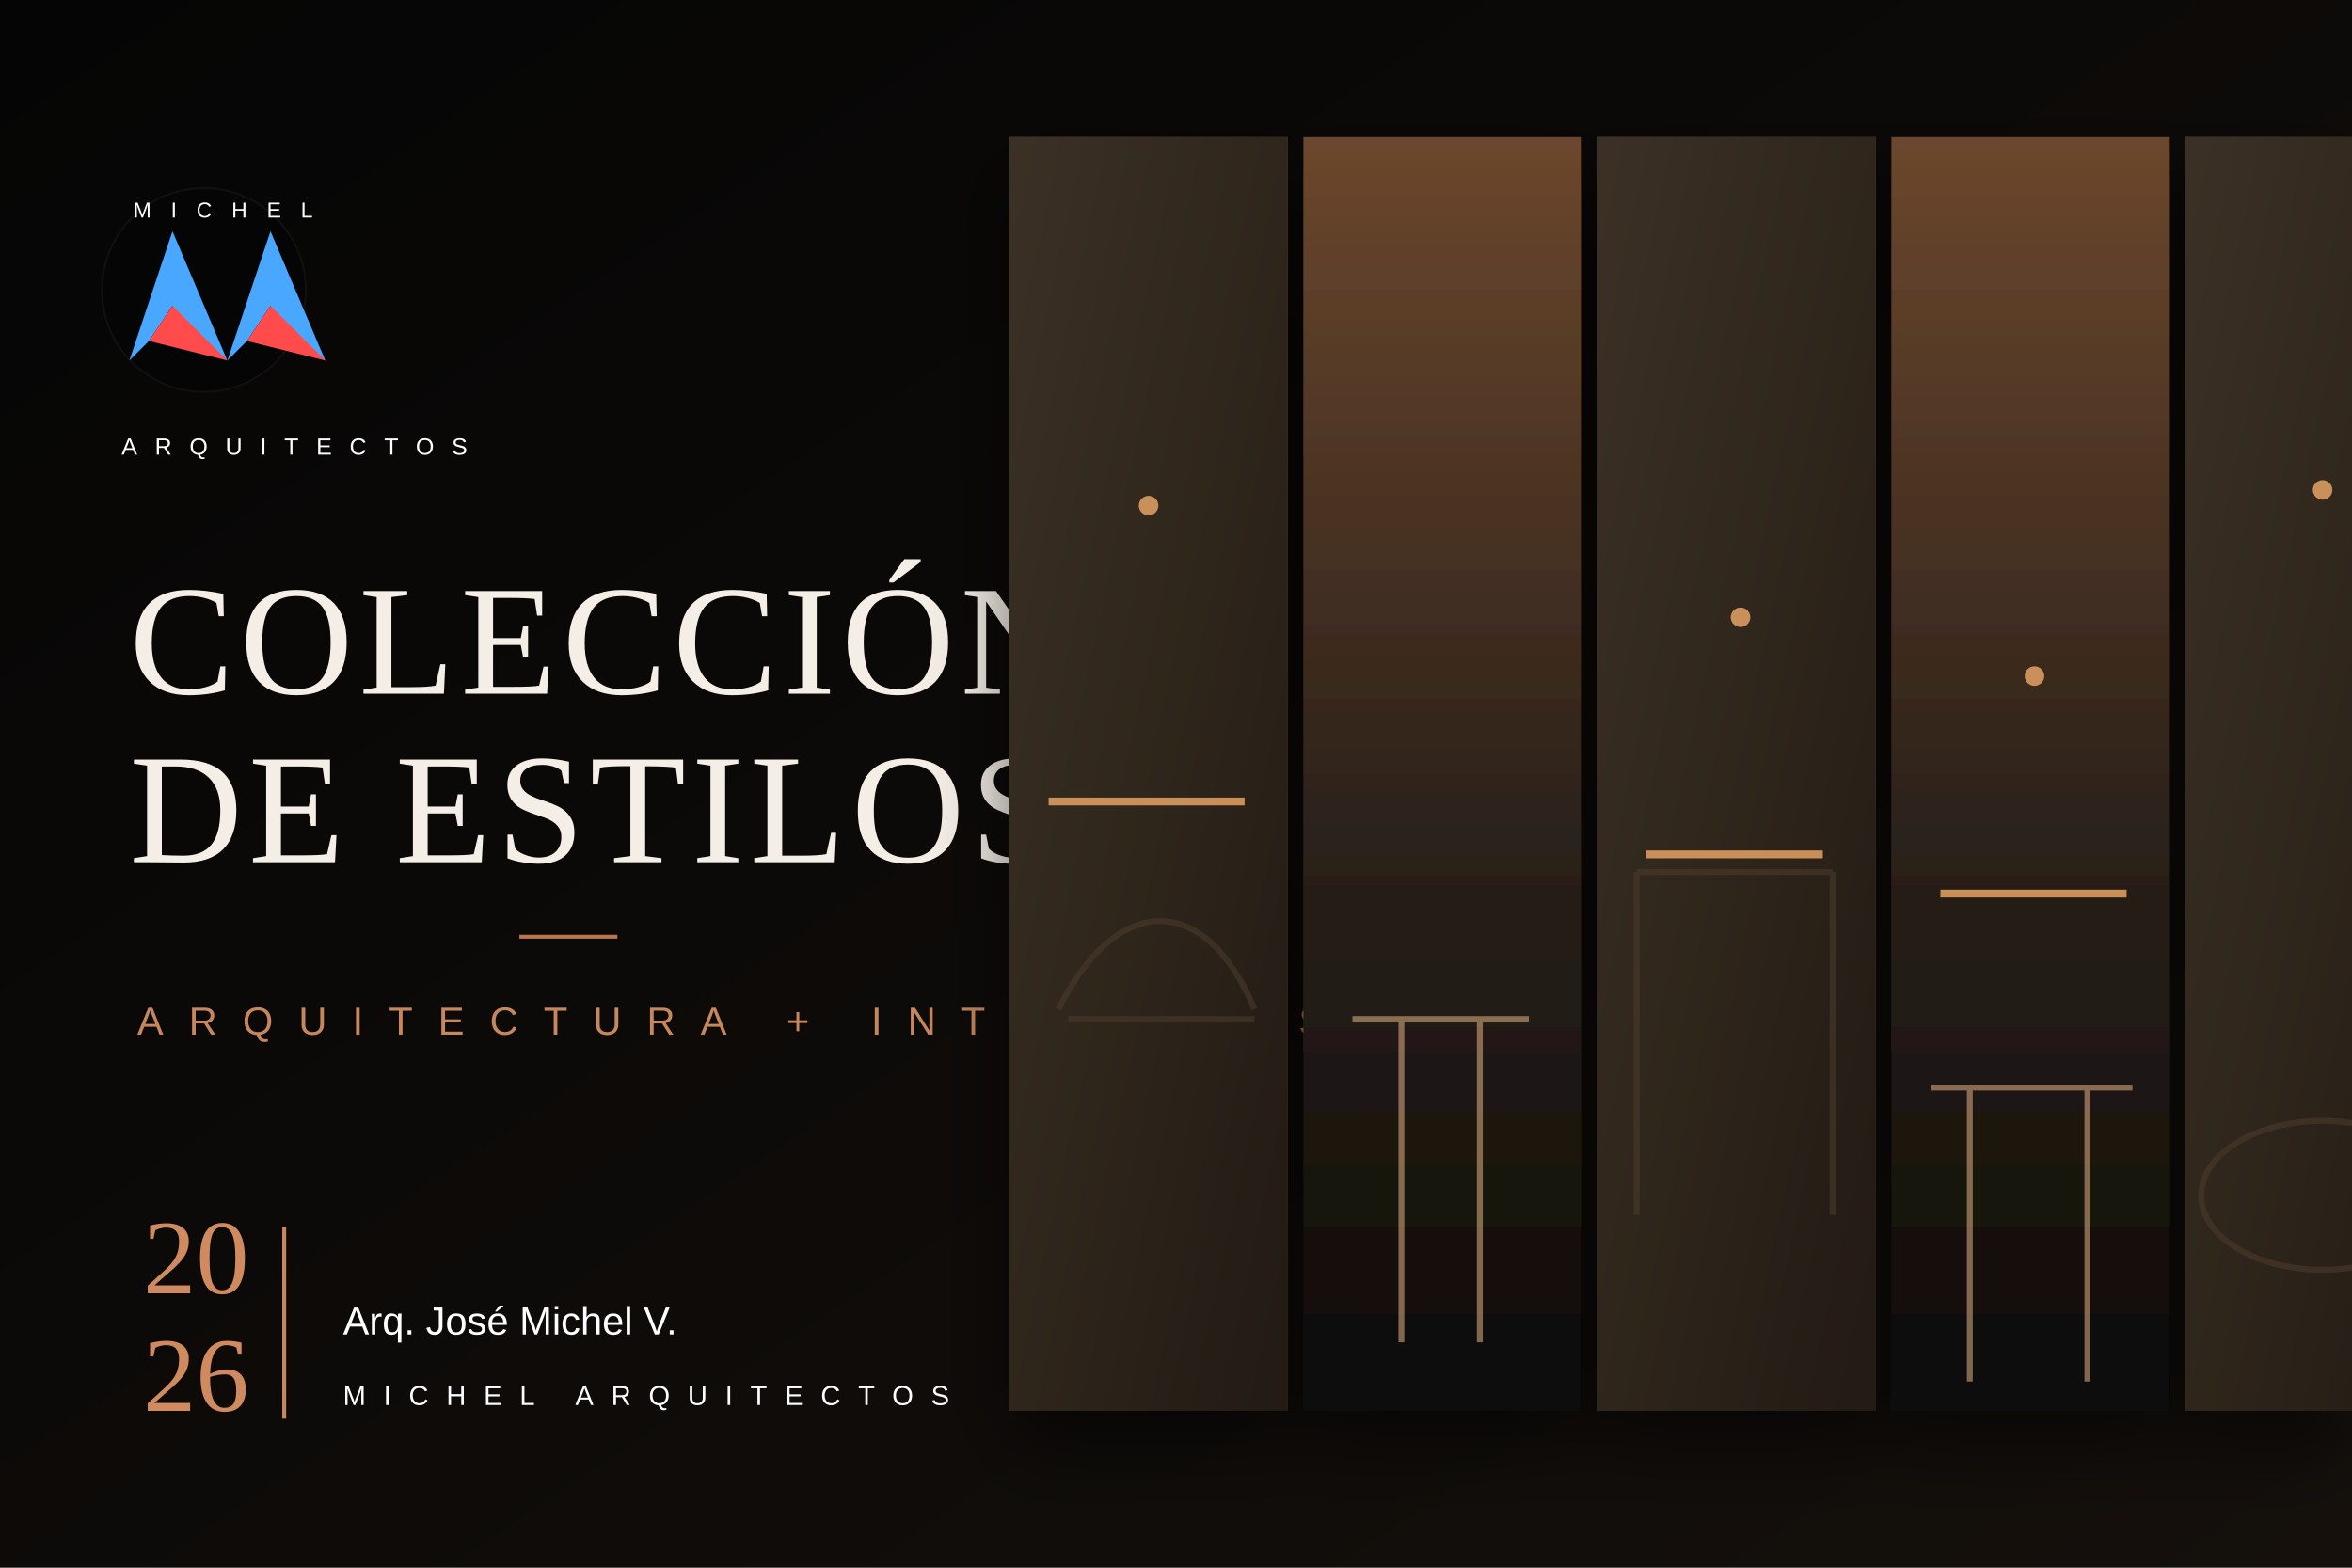
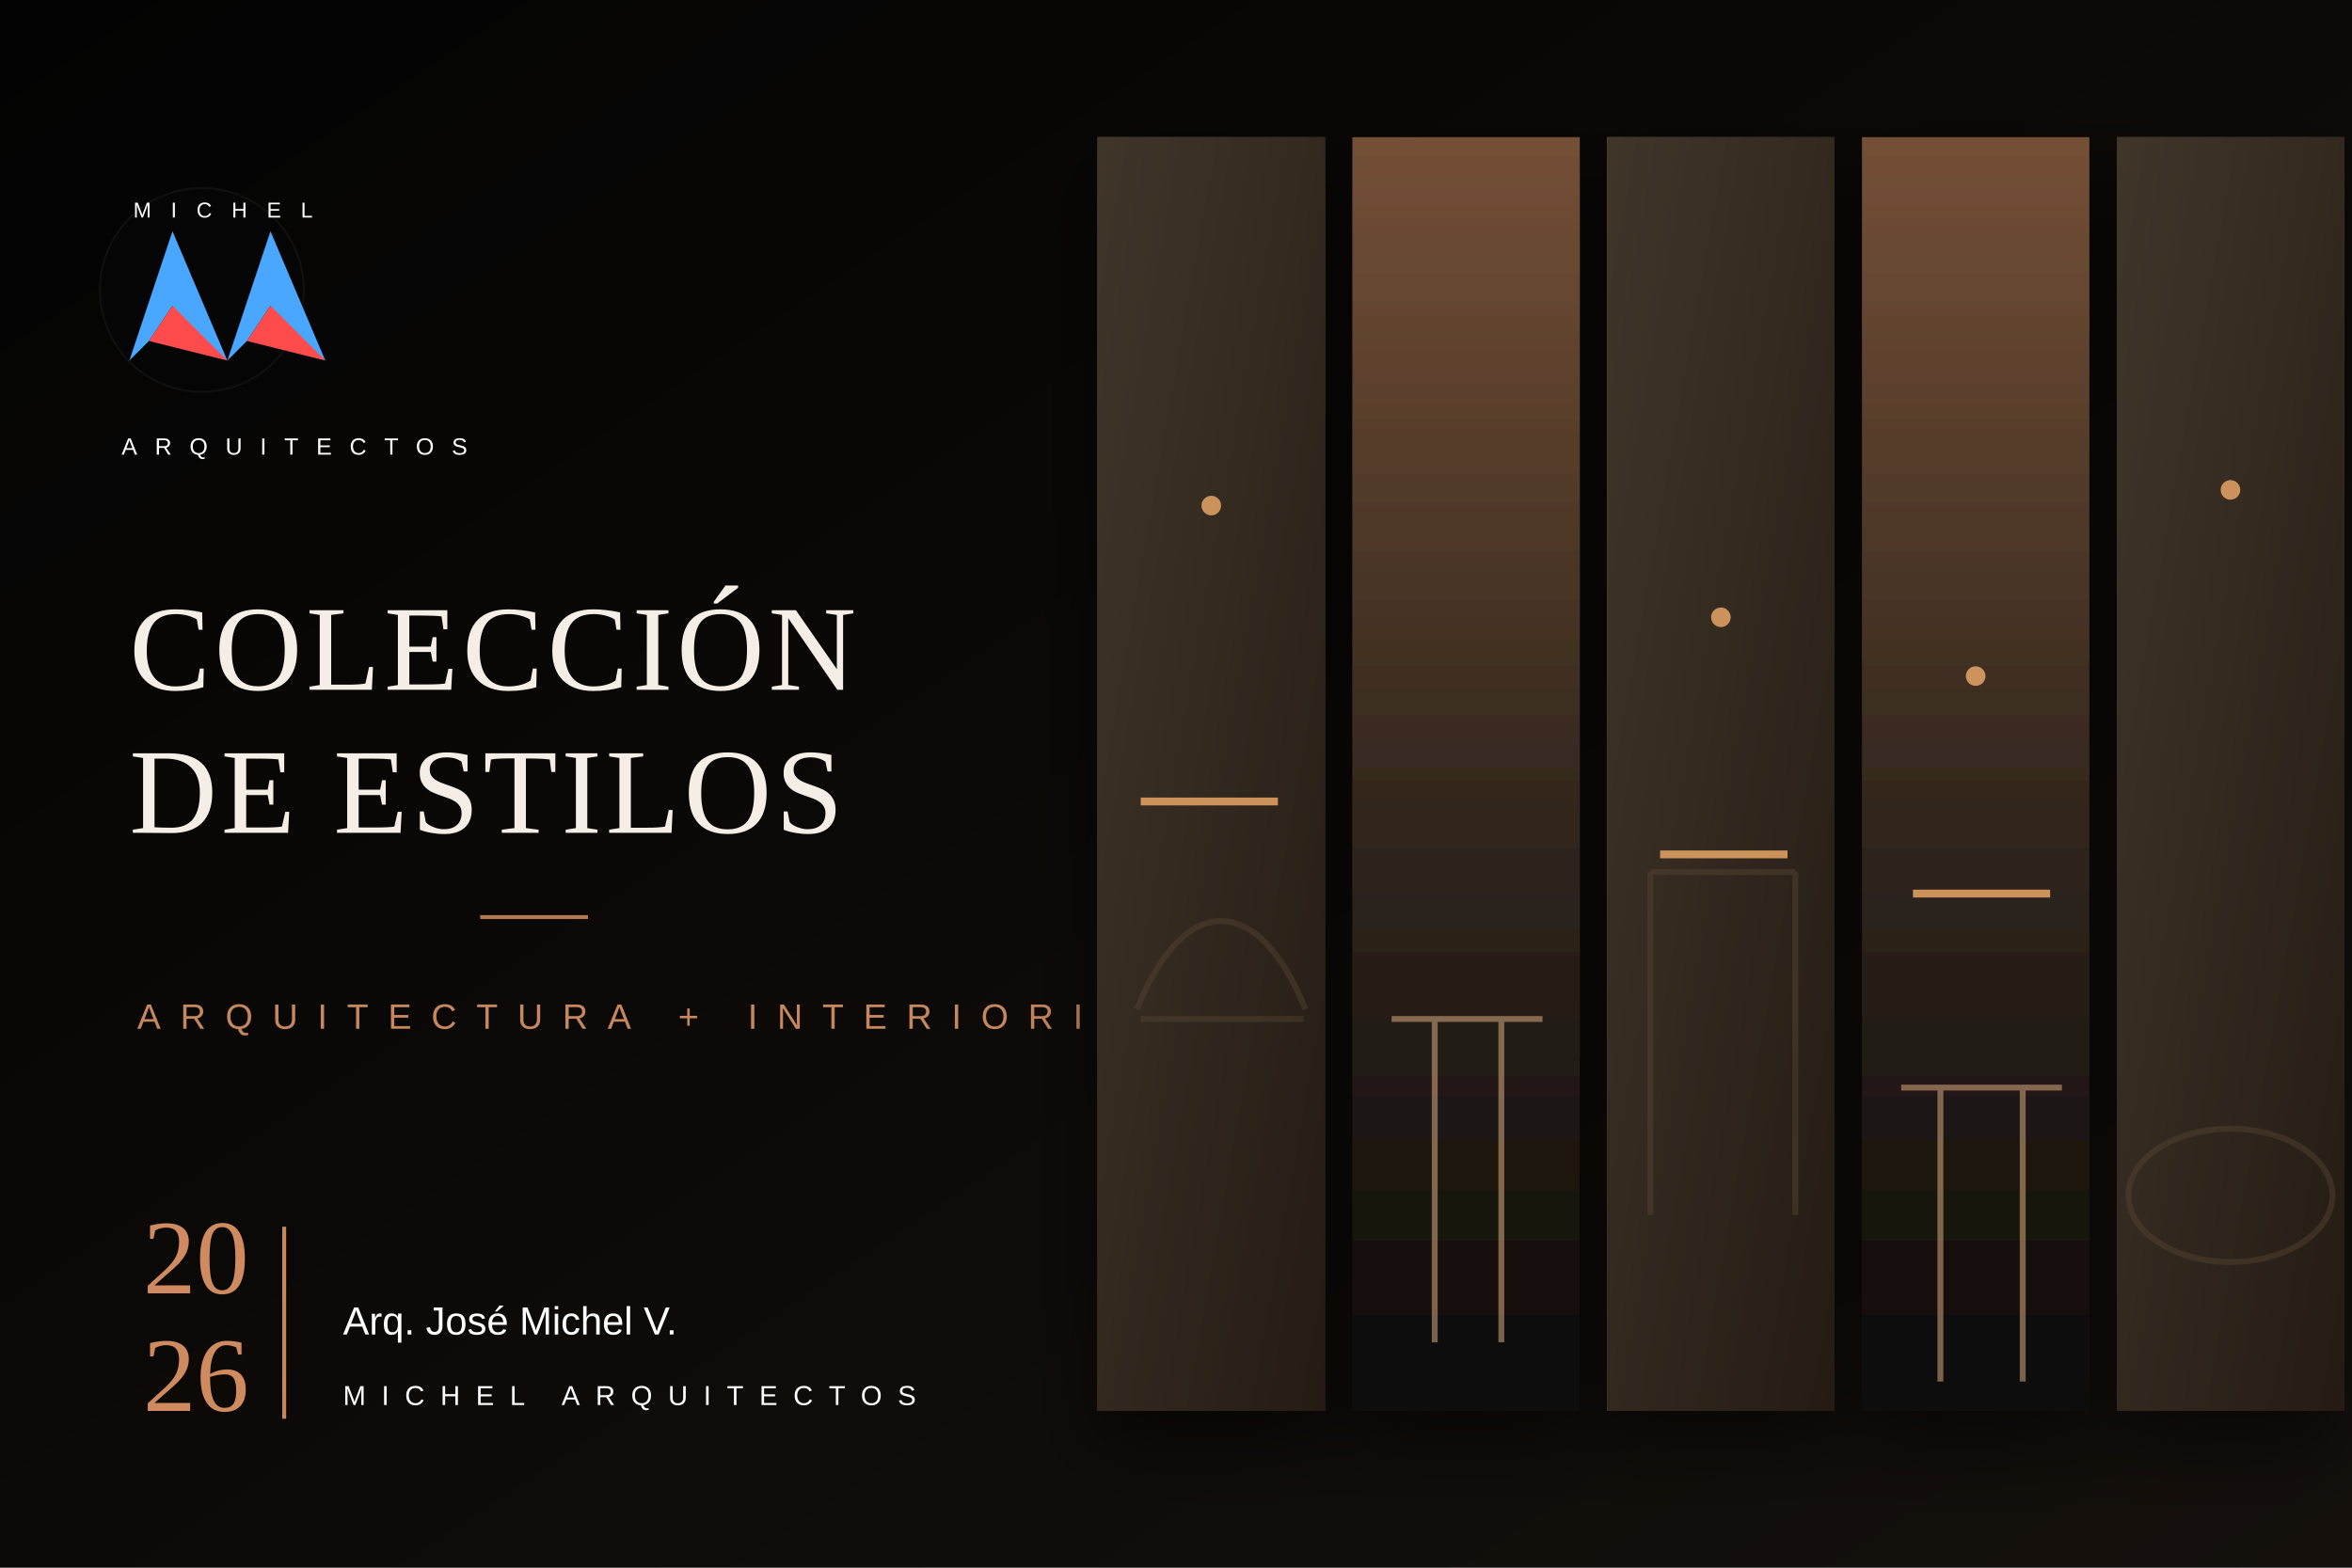
- <svg xmlns="http://www.w3.org/2000/svg" viewBox="0 0 1200 800" role="img" aria-label="Portada de la Coleccion de estilos 2026">
+ <svg xmlns="http://www.w3.org/2000/svg" viewBox="0 0 1200 800" width="1200" height="800" role="img" aria-label="Portada de la Coleccion de estilos 2026">
  <defs>
    <linearGradient id="bg" x1="0" x2="1" y1="0" y2="1">
-       <stop offset="0" stop-color="#050505" />
+       <stop offset="0" stop-color="#030303" />
      <stop offset="1" stop-color="#15100c" />
    </linearGradient>
    <linearGradient id="warm" x1="0" x2="0" y1="0" y2="1">
-       <stop offset="0" stop-color="#6c472d" />
-       <stop offset="0.55" stop-color="#2b211a" />
-       <stop offset="1" stop-color="#0c0a08" />
+       <stop offset="0" stop-color="#755036" />
+       <stop offset="0.55" stop-color="#30251d" />
+       <stop offset="1" stop-color="#0b0907" />
    </linearGradient>
    <linearGradient id="stone" x1="0" x2="1" y1="0" y2="1">
-       <stop offset="0" stop-color="#9b8268" />
-       <stop offset="1" stop-color="#39291f" />
+       <stop offset="0" stop-color="#a58a70" />
+       <stop offset="1" stop-color="#3b2a20" />
    </linearGradient>
    <filter id="shadow" x="-20%" y="-20%" width="140%" height="140%">
      <feDropShadow dx="0" dy="18" stdDeviation="20" flood-color="#000" flood-opacity="0.55" />
    </filter>
  </defs>
  <rect width="1200" height="800" fill="url(#bg)" />
-   <circle cx="104" cy="148" r="52" fill="#050505" stroke="#101010" />
+   <circle cx="103" cy="148" r="52" fill="#050505" stroke="#101010" />
  <path d="M66 184 L88 118 L116 184 L101 174 L88 156 L76 174 Z" fill="#49a7ff" />
  <path d="M116 184 L138 118 L166 184 L151 174 L138 156 L126 174 Z" fill="#49a7ff" />
  <path d="M76 174 L88 156 L116 184 Z" fill="#ff4b4b" />
  <path d="M126 174 L138 156 L166 184 Z" fill="#ff4b4b" />
  <text x="68" y="111" fill="#fff" font-family="Montserrat, Arial, sans-serif" font-size="11" letter-spacing="10">MICHEL</text>
  <text x="62" y="232" fill="#fff" font-family="Montserrat, Arial, sans-serif" font-size="12" letter-spacing="9">ARQUITECTOS</text>
-   <text x="66" y="354" fill="#f5eee7" font-family="Georgia, 'Times New Roman', serif" font-size="80" letter-spacing="3">COLECCIÓN</text>
-   <text x="66" y="440" fill="#f5eee7" font-family="Georgia, 'Times New Roman', serif" font-size="80" letter-spacing="3">DE ESTILOS</text>
-   <line x1="265" y1="478" x2="315" y2="478" stroke="#b7774c" stroke-width="2" />
-   <text x="70" y="528" fill="#c7875d" font-family="Montserrat, Arial, sans-serif" font-size="20" letter-spacing="13">ARQUITECTURA + INTERIORISMO</text>
+   <text x="66" y="352" fill="#f5eee7" font-family="Georgia, 'Times New Roman', serif" font-size="62" letter-spacing="2">COLECCIÓN</text>
+   <text x="66" y="425" fill="#f5eee7" font-family="Georgia, 'Times New Roman', serif" font-size="62" letter-spacing="2">DE ESTILOS</text>
+   <line x1="245" y1="468" x2="300" y2="468" stroke="#b7774c" stroke-width="2" />
+   <text x="70" y="525" fill="#c7875d" font-family="Montserrat, Arial, sans-serif" font-size="18" letter-spacing="10">ARQUITECTURA + INTERIORISMO</text>
  <text x="73" y="660" fill="#d08a5f" font-family="Georgia, 'Times New Roman', serif" font-size="54">20</text>
  <text x="73" y="720" fill="#d08a5f" font-family="Georgia, 'Times New Roman', serif" font-size="54">26</text>
  <line x1="145" y1="626" x2="145" y2="724" stroke="#c7875d" stroke-width="2" />
  <text x="175" y="681" fill="#fff" font-family="Montserrat, Arial, sans-serif" font-size="20">Arq. José Michel V.</text>
-   <text x="175" y="717" fill="#fff" font-family="Montserrat, Arial, sans-serif" font-size="14" letter-spacing="9">MICHEL ARQUITECTOS</text>
+   <text x="175" y="717" fill="#fff" font-family="Montserrat, Arial, sans-serif" font-size="14" letter-spacing="8">MICHEL ARQUITECTOS</text>
  <g filter="url(#shadow)">
-     <rect x="515" y="70" width="142" height="650" fill="url(#stone)" />
-     <rect x="665" y="70" width="142" height="650" fill="url(#warm)" />
-     <rect x="815" y="70" width="142" height="650" fill="url(#stone)" />
-     <rect x="965" y="70" width="142" height="650" fill="url(#warm)" />
-     <rect x="1115" y="70" width="142" height="650" fill="url(#stone)" />
+     <rect x="560" y="70" width="116" height="650" fill="url(#stone)" />
+     <rect x="690" y="70" width="116" height="650" fill="url(#warm)" />
+     <rect x="820" y="70" width="116" height="650" fill="url(#stone)" />
+     <rect x="950" y="70" width="116" height="650" fill="url(#warm)" />
+     <rect x="1080" y="70" width="116" height="650" fill="url(#stone)" />
  </g>
-   <g opacity="0.55" stroke="#e0b083" stroke-width="3" fill="none">
-     <path d="M540 515 C570 455 615 455 640 515" />
-     <path d="M545 520 H640" />
-     <path d="M690 520 H780 M715 520 V685 M755 520 V685" />
-     <path d="M835 445 H935 M835 445 V620 M935 445 V620" />
-     <path d="M985 555 H1088 M1005 555 V705 M1065 555 V705" />
-     <ellipse cx="1185" cy="610" rx="62" ry="38" />
+   <g opacity="0.52" stroke="#e0b083" stroke-width="3" fill="none">
+     <path d="M580 515 C604 455 642 455 666 515" />
+     <path d="M582 520 H665" />
+     <path d="M710 520 H787 M732 520 V685 M766 520 V685" />
+     <path d="M842 445 H916 M842 445 V620 M916 445 V620" />
+     <path d="M970 555 H1052 M990 555 V705 M1032 555 V705" />
+     <ellipse cx="1138" cy="610" rx="52" ry="34" />
  </g>
-   <g opacity="0.75" fill="#1b160f">
-     <rect x="515" y="70" width="142" height="650" />
-     <rect x="815" y="70" width="142" height="650" />
-     <rect x="1115" y="70" width="142" height="650" />
+   <g opacity="0.73" fill="#1b160f">
+     <rect x="560" y="70" width="116" height="650" />
+     <rect x="820" y="70" width="116" height="650" />
+     <rect x="1080" y="70" width="116" height="650" />
  </g>
-   <g opacity="0.9" fill="#d99b61">
-     <circle cx="586" cy="258" r="5" />
-     <circle cx="888" cy="315" r="5" />
-     <circle cx="1038" cy="345" r="5" />
-     <circle cx="1185" cy="250" r="5" />
-     <rect x="535" y="407" width="100" height="4" />
-     <rect x="840" y="434" width="90" height="4" />
-     <rect x="990" y="454" width="95" height="4" />
+   <g opacity="0.92" fill="#d99b61">
+     <circle cx="618" cy="258" r="5" />
+     <circle cx="878" cy="315" r="5" />
+     <circle cx="1008" cy="345" r="5" />
+     <circle cx="1138" cy="250" r="5" />
+     <rect x="582" y="407" width="70" height="4" />
+     <rect x="847" y="434" width="65" height="4" />
+     <rect x="976" y="454" width="70" height="4" />
  </g>
</svg>
